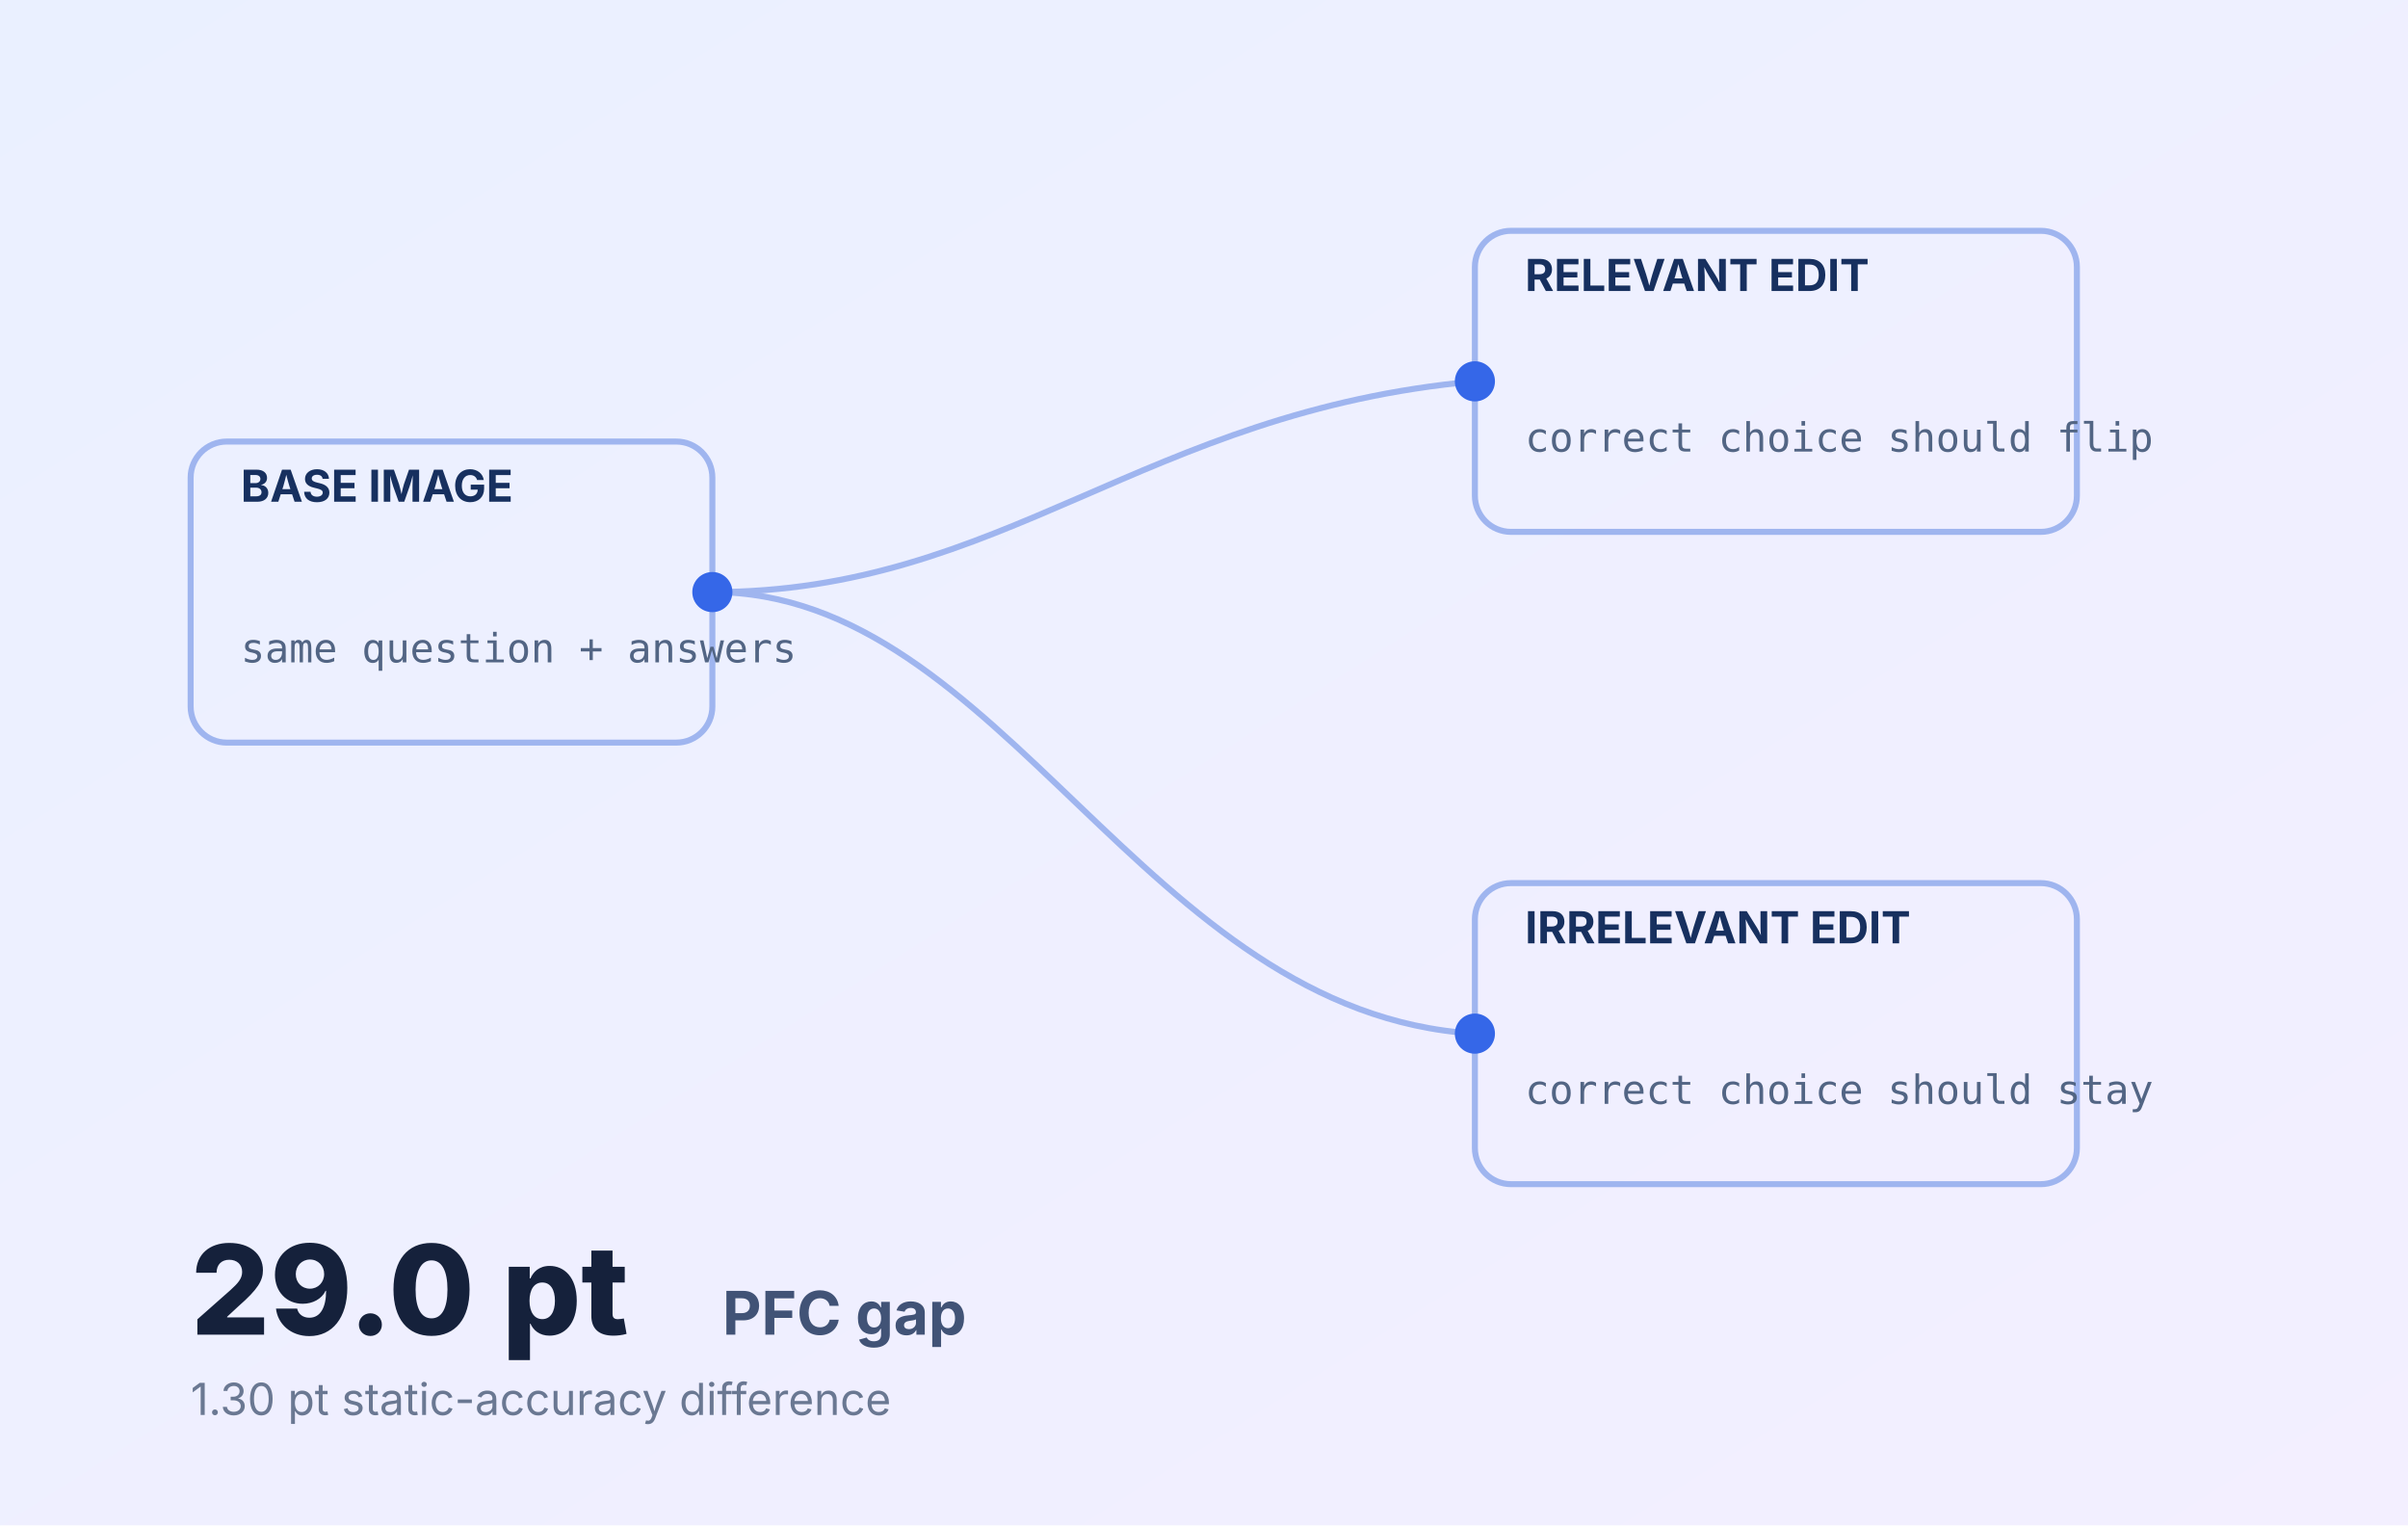
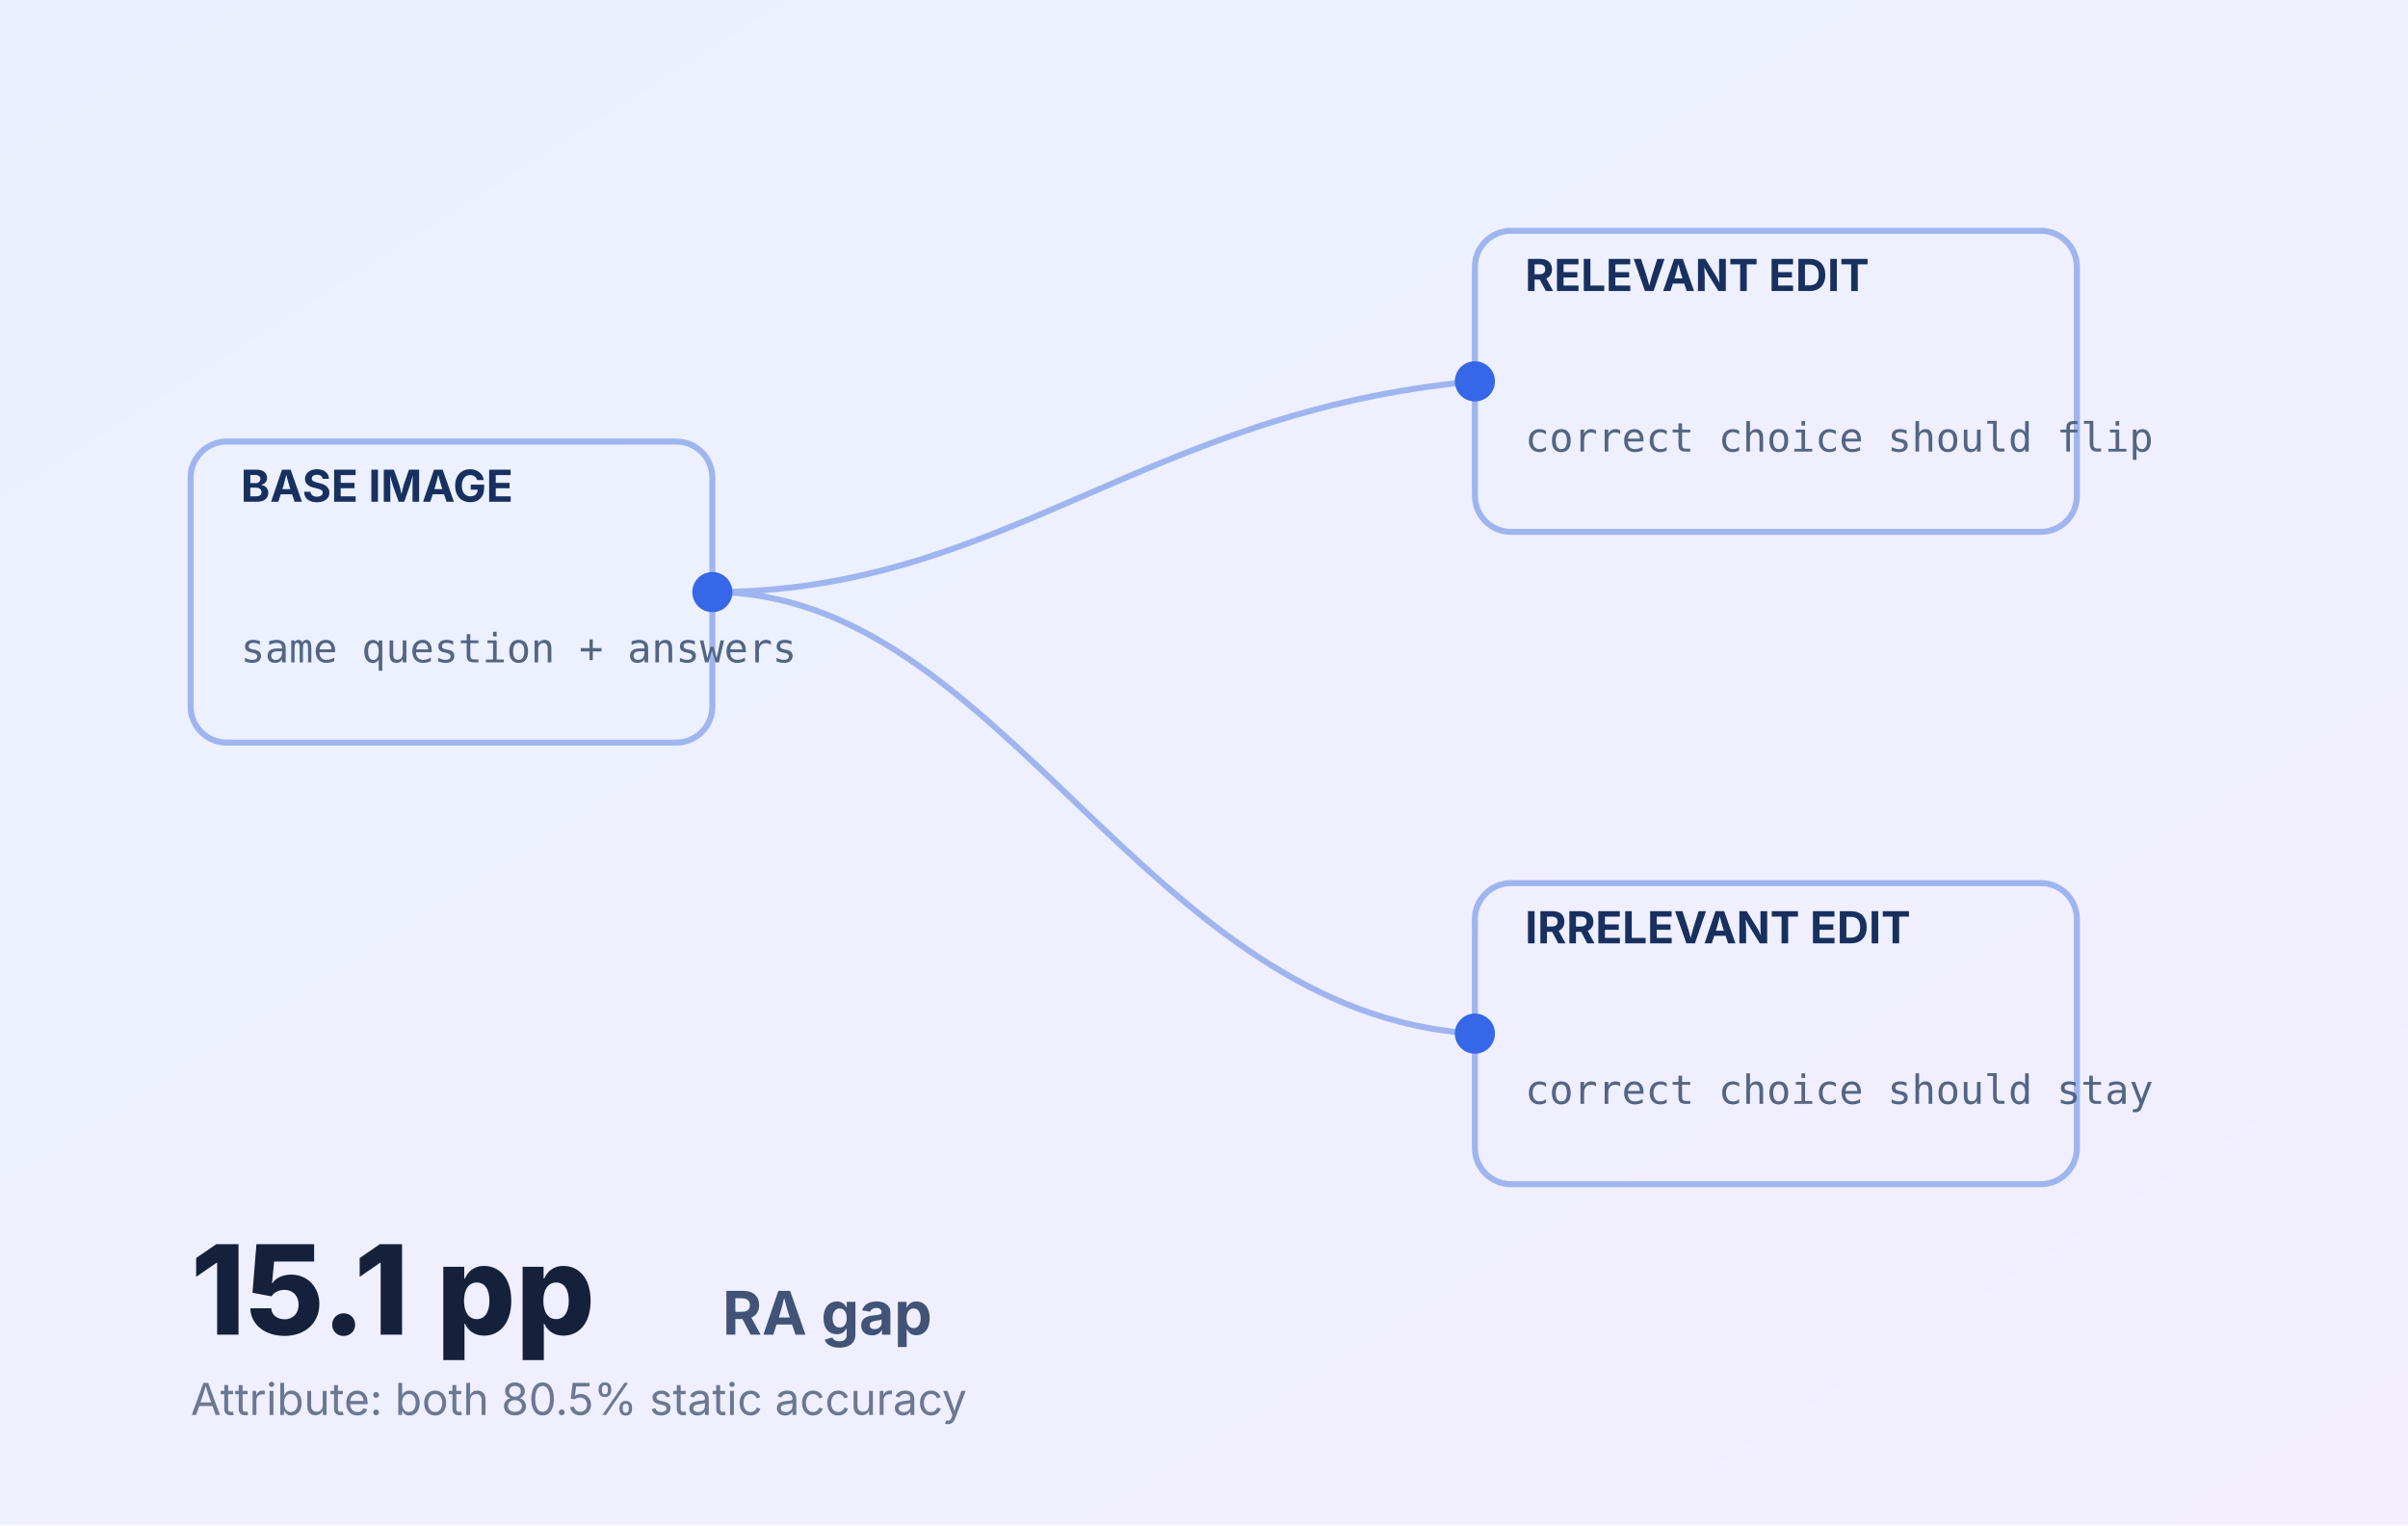
<svg xmlns="http://www.w3.org/2000/svg" viewBox="0 0 1200 760" role="img" aria-labelledby="t d">
  <defs>
    <linearGradient id="bg" x1="0" y1="0" x2="1" y2="1">
      <stop stop-color="#eaf0ff" />
      <stop offset="1" stop-color="#f3efff" />
    </linearGradient>
  </defs>
  <rect width="1200" height="760" fill="url(#bg)" />
  <g fill="none" stroke="#9fb5ef" stroke-width="3">
    <rect x="95" y="220" width="260" height="150" rx="18" />
    <rect x="735" y="115" width="300" height="150" rx="18" />
    <rect x="735" y="440" width="300" height="150" rx="18" />
    <path d="M355 295 C500 295 570 205 735 190" />
    <path d="M355 295 C500 295 570 505 735 515" />
  </g>
  <g font-family="Inter,Arial,sans-serif" fill="#17305f">
    <text x="120" y="250" font-size="22" font-weight="700">BASE IMAGE</text>
    <text x="760" y="145" font-size="22" font-weight="700">RELEVANT EDIT</text>
    <text x="760" y="470" font-size="22" font-weight="700">IRRELEVANT EDIT</text>
  </g>
  <g font-family="ui-monospace,SFMono-Regular,Menlo,monospace" fill="#526584" font-size="20">
    <text x="120" y="330">same question + answers</text>
    <text x="760" y="225">correct choice should flip</text>
    <text x="760" y="550">correct choice should stay</text>
  </g>
  <circle cx="355" cy="295" r="10" fill="#3567e8" />
  <circle cx="735" cy="190" r="10" fill="#3567e8" />
  <circle cx="735" cy="515" r="10" fill="#3567e8" />
  <g font-family="Inter,Arial,sans-serif">
-     <text x="95" y="665" fill="#15213b" font-size="62" font-weight="800">29.0 pt</text>
-     <text x="360" y="665" fill="#415376" font-size="30" font-weight="700">PFC gap</text>
-     <text x="95" y="705" fill="#6a7892" font-size="22">1.30 pt static-accuracy difference</text>
+     <text x="95" y="665" fill="#15213b" font-size="62" font-weight="800">15.1 pp</text>
+     <text x="360" y="665" fill="#415376" font-size="30" font-weight="700">RA gap</text>
+     <text x="95" y="705" fill="#6a7892" font-size="22">Attribute: both 80.5% static accuracy</text>
  </g>
</svg>
